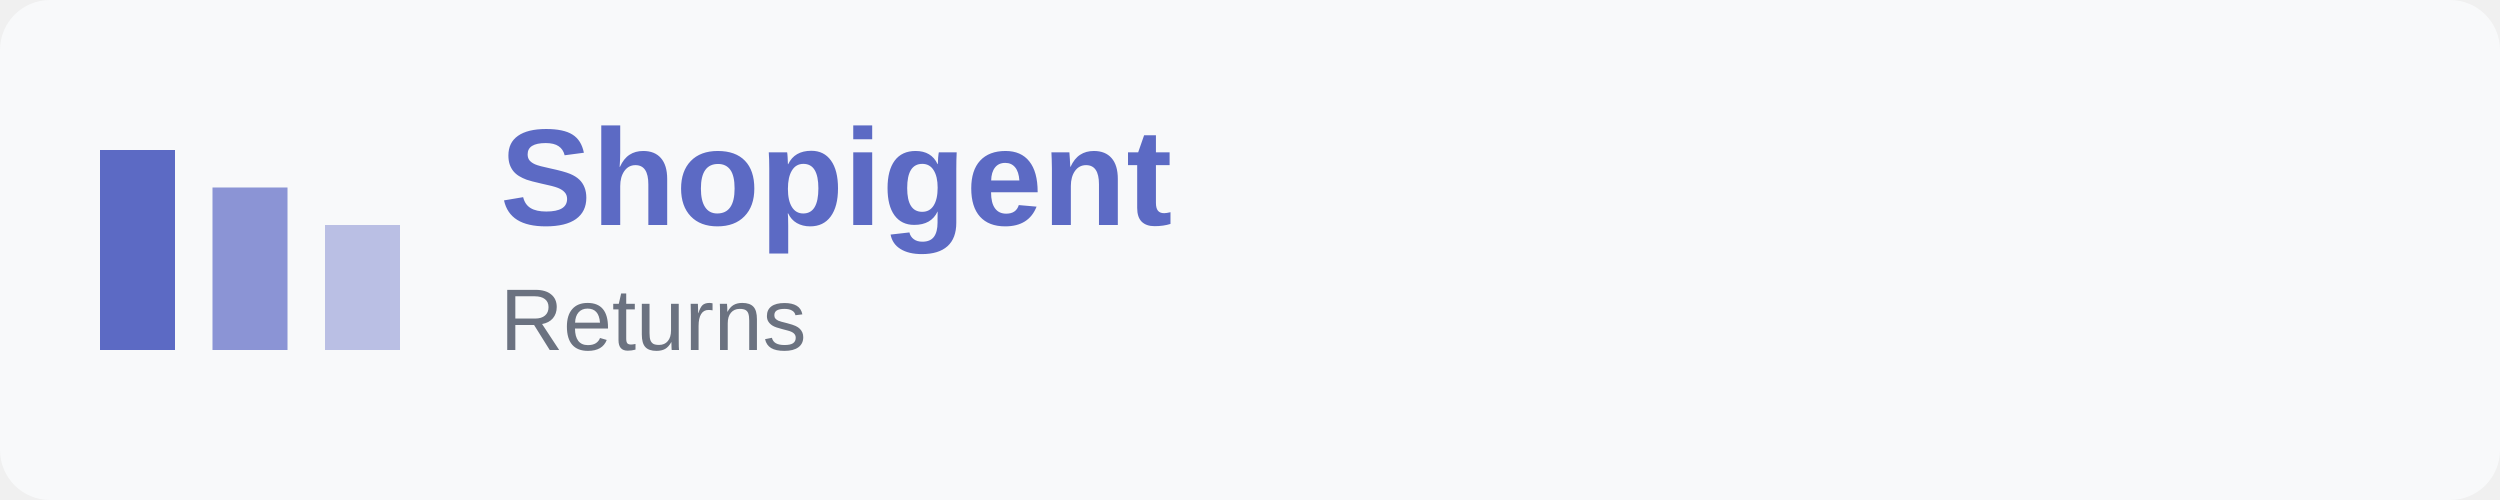
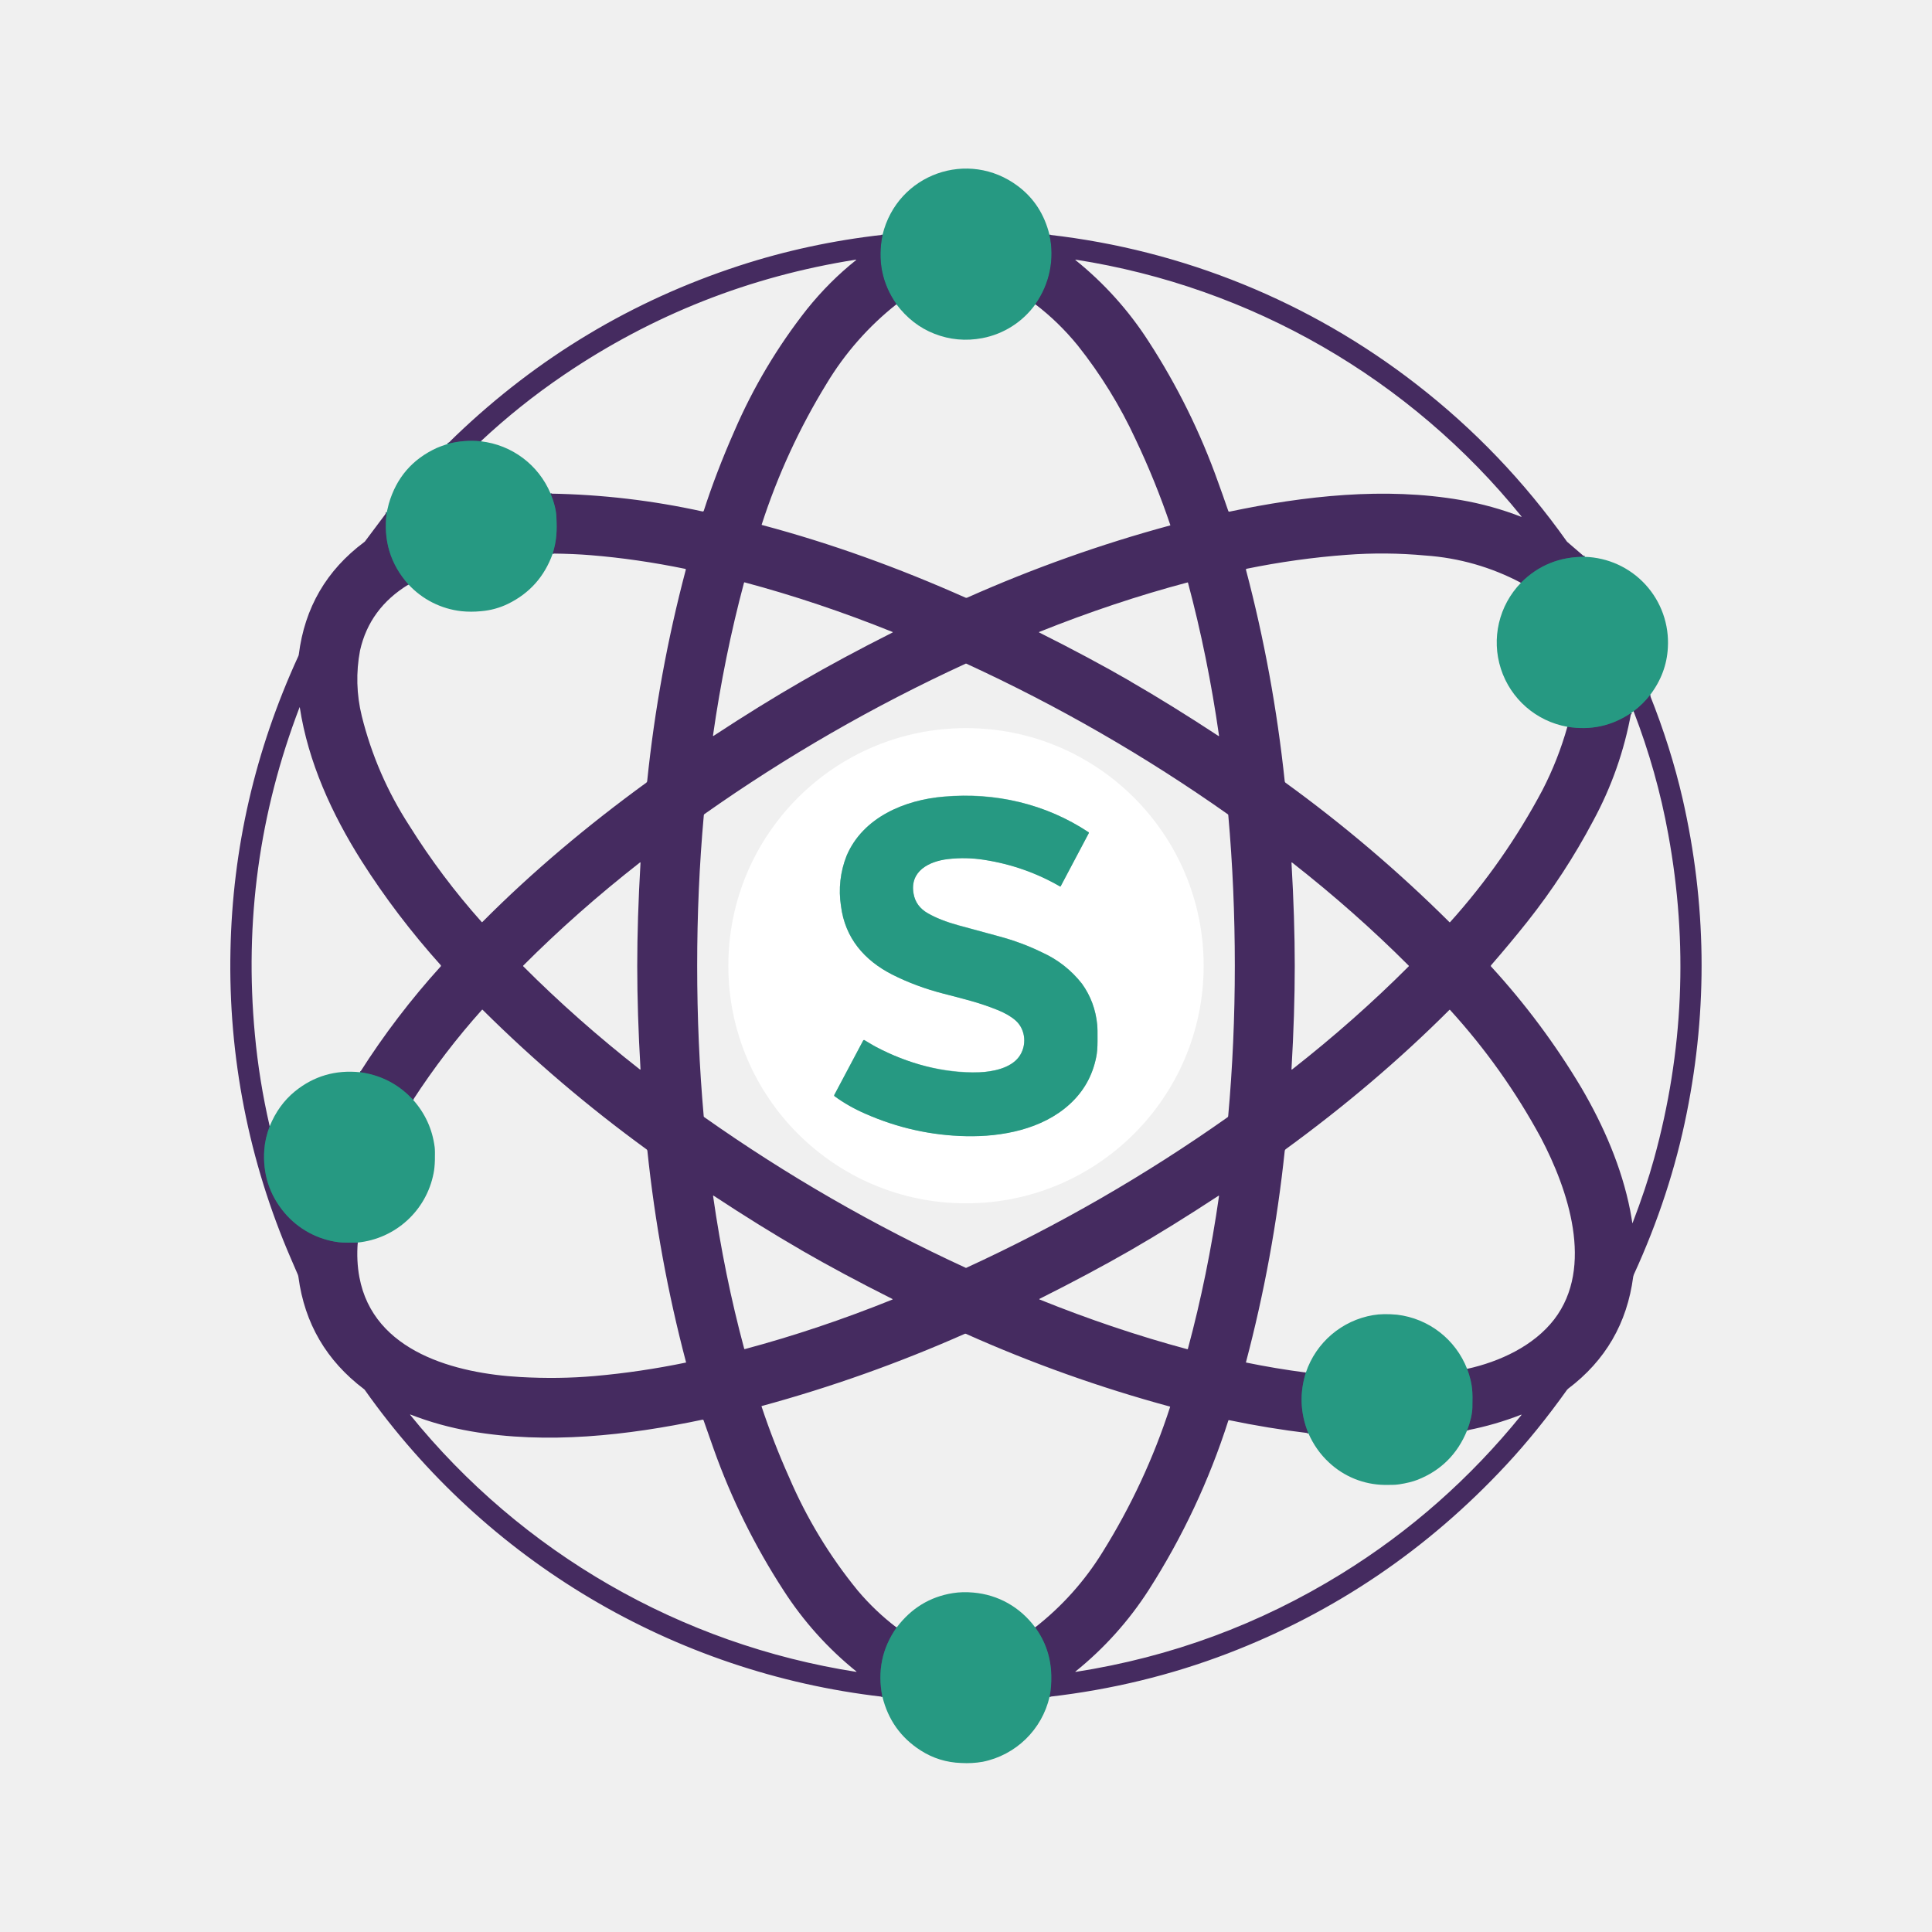
- <svg xmlns="http://www.w3.org/2000/svg" viewBox="0 0 400 80" fill="none">
-   <rect width="400" height="80" rx="8" fill="#f8f9fa" />
-   <path d="M16 24h12v32H16z" fill="#5c6ac4" rx="4" />
-   <path d="M34 30h12v26H34z" fill="#5c6ac4" opacity="0.7" />
-   <path d="M52 36h12v20H52z" fill="#5c6ac4" opacity="0.4" />
-   <text x="80" y="36" font-family="Arial,sans-serif" font-size="22" font-weight="bold" fill="#5c6ac4">Shopigent</text>
-   <text x="80" y="56" font-family="Arial,sans-serif" font-size="14" fill="#6b7280">Returns</text>
+ <svg xmlns="http://www.w3.org/2000/svg" viewBox="0 0 1773 1773">
+   <g stroke-width="2" fill="none">
+     <path stroke="#366271" vector-effect="non-scaling-stroke" d="M963.1 215.5a80 80 0 0 1-12.9 63.7m-127.5 0q-20-28.5-12.8-63.7M1454.3 511q-34.5-.2-58.5 23.8m42.7 132.2q32 5.1 58.5-12.8m2.2-1.6q8.8-6.7 15-14.8m-551 919.2q1.8-8.5 1.5-19.2-.4-24.8-14.7-44.3m-127 0q-20.2 28.5-13.2 63.6M355 470.2q-5.1 38.3 20 66.2M507.2 508c3.7-11.9 4.1-21 3.4-33.9q-.4-9-5.4-21.1m-63.9-48q-15.4-1.5-30.4 2.4m-163.4 626.2q-4.2 11-5 21.4-2.4 33.2 18.6 58.1A78 78 0 0 0 311 1140c5 .6 11.6.2 17.3.3m50.8-131-4.7-4.7q-18.6-17.2-44-20.6m868 275.6q-8.9 28 2.2 55.6m145.8-2.6q4.5-12.1 4.8-20.7.3-11.1-.2-16.7-.7-8.4-4.6-19" />
+     <path stroke="#93ccc1" vector-effect="non-scaling-stroke" d="m792.2 954.8-26.7 50.3.2.8q12.8 9.4 28.4 16.2 44.6 19.6 92.4 20.6c33 .7 69.9-6.3 95.1-29.3q19.3-17.6 24.4-43.3 1.2-5.8 1.2-14.7.1-11.4-.2-14.9-2.2-21.1-14-37.7a97 97 0 0 0-36.6-28.7q-18.5-9.1-39.7-14.8-24.9-6.7-37.3-10.2-16.9-4.6-27.8-10.9-11.1-6.3-13.2-18c-3.7-20.8 14.3-29.8 31.6-31.8q16.6-2 33.2.7 37.4 5.8 69.7 24.5h.4l26-49.2-.1-.5a206 206 0 0 0-133-32.8c-35.8 3-74.3 19-89.3 54.3a89 89 0 0 0-5.2 46.1c3.8 29.3 21.4 49.8 47.2 62.9q21.6 11 47 17.5c19.7 5.1 33 8.3 49.6 15q10.4 4.2 16.6 9.7a25.4 25.4 0 0 1 3 33.3c-7.8 10.6-24.4 13.7-36.5 14.2a192 192 0 0 1-94.8-23.4c-3.7-2-7.6-4.5-10.6-6.2a1 1 0 0 0-1 .3" />
+   </g>
+   <path fill="#269982" d="M963.1 215.5a80 80 0 0 1-12.9 63.7 78 78 0 0 1-48.7 31.1q-22.8 4.3-44-4-20.5-8-34.8-27-20-28.6-12.8-63.8c13.6-56 78.8-79 124.4-44.6q21.9 16.5 28.8 44.6" />
+   <path fill="#452b60" d="M809.9 215.5q-7.1 35.2 12.8 63.7a271 271 0 0 0-64.2 73A600 600 0 0 0 699 481.4a.4.3-74 0 0 .3.4c63.9 17 126 39.6 186.8 66.7a2 2 0 0 0 1.4 0q91-40.5 186.3-66.3a.3.3 0 0 0 .2-.4q-13.6-40.2-31.9-78.7a425 425 0 0 0-53-86q-17.6-21.6-39-37.9a80 80 0 0 0 13-63.7 673 673 0 0 1 336.4 136.9q79.8 61.8 138.4 144.5a3.7 3.6 3.4 0 0 .6.6l15.7 13.5q-34.5-.2-58.5 23.8a219 219 0 0 0-87.6-25 430 430 0 0 0-72.6-.6q-45.7 3.4-91.7 12.8a1 1 76.9 0 0-.4.8q25.1 95 35.6 194.2a2 2-75.2 0 0 .6 1.2 1277 1277 0 0 1 150.5 128 .4.4 42.8 0 0 .7 0 606 606 0 0 0 84.8-121.3q14.3-27.8 22.8-58 32 5.2 58.5-12.7a331 331 0 0 1-34.9 99.2q-25.8 48.8-60.4 92.5-15.6 19.6-33.4 40.1v.8a678 678 0 0 1 83 111.4c20.5 35 37 73 44.8 112.5q1 5.2 2 11.7a.1.1 0 0 0 .2 0q12.3-32 19.8-59.3 40.5-147 13-297.3-10.4-57.5-31.9-113.2 8.8-6.7 15-14.8 19.1 47.8 30 95.1 32.9 144.1 3.8 288.6-15 75.1-48.5 148.1l-.6 2q-8.4 64.1-59.7 102.8l-1 1q-27.4 38.4-55.6 68.7-108.4 116.7-255.6 173.2-78.3 30-163.8 39.8 1.8-8.6 1.5-19.3-.4-24.8-14.7-44.3a262 262 0 0 0 61.9-69.1 600 600 0 0 0 62-133.2.3.3 0 0 0-.2-.4 1280 1280 0 0 1-187.3-66.8h-.8q-91.2 40.4-186.4 66.3a.3.3 0 0 0-.2.5q11 33.1 25.3 65a434 434 0 0 0 62.9 103.8q16 19 35.7 34-20.1 28.4-13.1 63.5a676 676 0 0 1-475.1-281.8 3 2.9 1.7 0 0-.7-.6q-51.5-39-60-102.6a9 8.8 30.3 0 0-.6-2.4l-6.3-14.6a675 675 0 0 1-55.5-282.8q2.8-140.5 62.2-270a5.9 5.6 62.1 0 0 .5-1.6q8.1-64.5 60-103.2a3.2 2.9-86.8 0 0 .7-.6l20-26.7q-5.1 38.3 20 66.2-35.8 21.8-44.5 60.6a141 141 0 0 0 1.6 60.1 330 330 0 0 0 43.6 100.5q29.5 47.2 66.5 88.6a.3.3 46.7 0 0 .5 0c46.4-46.7 97.4-89.3 150.6-128a2 2 75.2 0 0 .7-1.2q10.2-98.8 35.5-194.3l-.3-.6q-44.8-9.2-87-12.6-15.7-1.3-35-1.5c3.7-11.9 4.1-21 3.4-33.9q-.4-9-5.4-21.1 70.9 1.2 139.7 16.4a1 1 0 0 0 1-.5q11.5-35.6 28-73a501 501 0 0 1 66.8-112.2q20.5-25.5 45-45a.2.2 0 0 0-.2-.4q-146 23-268 105.8-40.4 27.4-76.2 60.9-15.4-1.5-30.4 2.4 2.5-2.7 7.6-7.6Q531 292 678.2 243.9q63.4-20.7 131.7-28.4M987 238.7a313 313 0 0 1 67 74.5 617 617 0 0 1 63.9 129.4q3.6 9.8 9.4 26.6l.7.4c69.3-14.6 142.8-22.8 212.6-10.7q28.8 5 55.5 15.4a.2.2 0 0 0 .2-.3 656 656 0 0 0-409.1-235.7.2.2 68.3 0 0-.2.4M735.5 625.4q37.6-21.8 83.7-45v-.4q-68.3-27.5-136-45.6l-.2.1-.2.2q-18.1 67.6-28.5 140.4a.3.3 0 0 0 .4.3q43.1-28.3 80.8-50m302 0q37.6 21.7 80.7 50a.3.3 0 0 0 .5-.3q-10.4-72.8-28.5-140.4l-.2-.2h-.2q-67.7 18-136 45.4a.3.3 0 0 0 0 .6q46.1 23.1 83.7 44.8M639.8 886.2q0 70.7 6 138.1a1 1 0 0 0 .5.9q113.4 80 240 138.3h.4q126.6-58.2 240-138.3l.4-.8q6.1-67.5 6.1-138.2t-6-138.1a1 1 0 0 0-.5-.9q-113.4-80-240-138.2h-.4q-126.6 58.2-240 138.2l-.4.8q-6.1 67.5-6.1 138.2m-392.3 147.3q-4.2 11-5 21.4-2.4 33.2 18.6 58.1a78 78 0 0 0 49.9 27c5 .6 11.6.2 17.3.3q-1.3 16.7 1.5 31.7c12.8 69 89 88.4 147.6 91.7q35.3 2 68.2-.9 42-3.7 84-12.4v-.2q-25.2-95.5-35.5-194.2a2 2 15.7 0 0-.7-1.2Q513 996.3 442.8 926.6h-.4q-34.8 38.8-63.3 82.7l-4.7-4.7q-18.6-17.2-44-20.6a718 718 0 0 1 74.2-97.3v-.8q-41-45.7-72.8-95.8c-27.2-43-49-90.7-56.7-141a.1.1 0 0 0-.2 0q-55.5 145-41 300.2 3.9 42.3 13.6 84.3m940.7-147.1q0 43.4-3 94.8a.3.3 0 0 0 .5.2q57.8-45.3 107.2-94.8v-.4q-49.4-49.5-107.2-94.8a.3.3 0 0 0-.5.2q3 51.4 3 94.8m-603.4 0q0-43.4 3-94.8a.3.3 0 0 0-.4-.3q-57.9 45.3-107.3 94.8v.5q49.4 49.5 107.2 94.8a.3.3 0 0 0 .5-.2q-3-51.4-3-94.8m613.6 373.1q-8.9 28 2.2 55.6-36.6-4.4-72.6-11.9a.6.6 0 0 0-.8.5 662 662 0 0 1-73 155.3 314 314 0 0 1-67.3 74.9.2.2 21.2 0 0 .2.3q131.3-20.4 244.2-90.2 94.3-58.3 165-145.6l-.2-.3q-24 9.4-49.7 14.4 4.5-12.1 4.8-20.7.3-11.1-.2-16.7-.7-8.4-4.6-19c29.7-6.5 61.1-21 79.9-45.4 37-48.2 12.6-119.4-12.2-166.6a593 593 0 0 0-83.5-117.5h-.4c-46.7 46.7-96.9 89-150.4 128a2.2 2.1-15.2 0 0-.8 1.5q-10.4 98.6-35.6 194l.1.2q27.3 5.6 55 9.2m-463-112.3q-37.6-21.7-80.6-50a.3.3 0 0 0-.5.3q10.4 72.7 28.6 140.3h.1l.3.2Q751 1220 819 1192.6a.3.3 0 0 0 0-.5q-46-23.1-83.6-44.8m302.2 0q-37.6 21.6-83.7 44.7a.3.3 0 0 0 0 .5q68.1 27.5 135.8 45.7l.2-.1.2-.2q18.2-67.5 28.6-140.3a.3.3 0 0 0-.4-.3q-43.1 28.3-80.7 50M786 1534a313 313 0 0 1-67-74.6 618 618 0 0 1-64-129.5l-9.4-26.7-.7-.4c-69.3 14.6-142.9 22.8-212.8 10.7q-28.8-5-55.5-15.4a.2.2 0 0 0-.2.3 657 657 0 0 0 409.5 235.9z" />
+   <path fill="#269982" d="M441.3 405a79 79 0 0 1 64 48q4.9 12.1 5.3 21.1c.7 12.8.3 22-3.4 34q-11.2 31.4-40.9 46-11.7 5.7-24.8 6.8-9.2.9-18 0a78 78 0 0 1-48.6-24.5q-25-28-20-66.2l1.9-7.9q10.4-35.8 44-51.2 2.1-1 10-3.7 15.1-4 30.5-2.4m1013 106a78.7 78.7 0 0 1 76.3 83.3q-1.2 23.6-16.3 43.5-6.3 8.1-15 14.8l-2.3 1.6q-26.5 18-58.5 12.8a78.6 78.6 0 0 1-42.7-132.2q24-24 58.5-23.8" />
+   <path fill="#fff" d="M1104.6 886.3a218 218 0 0 1-218.1 218 218 218 0 0 1-218.1-218 218 218 0 0 1 218.1-218.1 218 218 0 0 1 218.1 218m-312.4 68.5-26.7 50.3.2.8q12.8 9.4 28.4 16.2 44.6 19.6 92.4 20.6c33 .7 69.9-6.3 95.1-29.3q19.3-17.6 24.4-43.3 1.2-5.8 1.2-14.7.1-11.4-.2-14.9-2.2-21.1-14-37.7a97 97 0 0 0-36.6-28.7q-18.5-9.1-39.7-14.8-24.9-6.7-37.3-10.2-16.9-4.6-27.8-10.9-11.1-6.3-13.2-18c-3.7-20.8 14.3-29.8 31.6-31.8q16.6-2 33.2.7 37.4 5.8 69.7 24.5h.4l26-49.2-.1-.5a206 206 0 0 0-133-32.8c-35.8 3-74.3 19-89.3 54.3a89 89 0 0 0-5.2 46.1c3.8 29.3 21.4 49.8 47.2 62.9q21.6 11 47 17.5c19.7 5.1 33 8.3 49.6 15q10.4 4.2 16.6 9.7a25.4 25.4 0 0 1 3 33.3c-7.8 10.6-24.4 13.7-36.5 14.2a192 192 0 0 1-94.8-23.4c-3.7-2-7.6-4.5-10.6-6.2a1 1 0 0 0-1 .3" />
+   <path fill="#269982" d="M793.2 954.5c3 1.7 6.9 4.3 10.6 6.2 28.6 15 62.3 24.8 94.8 23.4 12.1-.5 28.7-3.6 36.5-14.2 7.3-9.8 6.5-25-3-33.3q-6.2-5.5-16.6-9.7c-16.6-6.7-30-9.9-49.7-15q-25.2-6.5-47-17.5c-25.7-13.1-43.3-33.6-47-62.9a88 88 0 0 1 5.1-46.1c15-35.4 53.5-51.4 89.4-54.3 47.2-3.9 93.4 6.4 132.9 32.8l.1.5-26 49.1-.4.1q-32.3-18.7-69.7-24.5-16.6-2.6-33.2-.7c-17.3 2-35.4 11-31.6 31.8q2 11.7 13.2 18 11 6.3 27.8 11l37.3 10.1q21.2 5.7 39.7 14.8a97 97 0 0 1 36.5 28.7q12 16.6 14 37.7.4 3.5.3 14.9 0 9-1.2 14.7-5.1 25.7-24.4 43.3c-25.2 23-62.1 30-95 29.3q-48-1-92.5-20.6-15.6-6.8-28.4-16.2l-.2-.8 26.7-50.3a1 1 0 0 1 1-.3M330.4 984q25.4 3.4 44 20.6l4.7 4.7q16.6 18.7 19.8 43.4.4 3.2.2 12-.2 7.1-1.2 12a79 79 0 0 1-69.7 63.6c-5.7 0-12.4.3-17.3-.3a78 78 0 0 1-49.7-26.9q-21-25-18.6-58.1.7-10.3 4.9-21.4 8-19.7 23.2-32.1 25.9-21 59.7-17.5m1016 272.3q3.9 10.5 4.6 19 .5 5.5.2 16.6-.3 8.6-4.8 20.7-13.2 32.6-45.5 45.4-6.6 2.6-17 4.2c-4.5.7-8.7.4-13.4.5a76 76 0 0 1-50.9-20.6q-12.1-11.2-19-27-11-27.4-2.2-55.5a79 79 0 0 1 61.7-52.7q9.2-1.6 22-.4a79 79 0 0 1 64.3 49.8M950 1493.5q14.3 19.5 14.8 44.3.2 10.7-1.6 19.3a79 79 0 0 1-61.4 59.7 85 85 0 0 1-19.8 1.1q-20.2-.7-37.1-11.5-27.3-17.5-35.1-49.3-7-35.1 13.1-63.6 20-26.5 51.6-31.5 8.8-1.4 18.7-.5c23 2 43 13.4 56.8 32" />
</svg>
